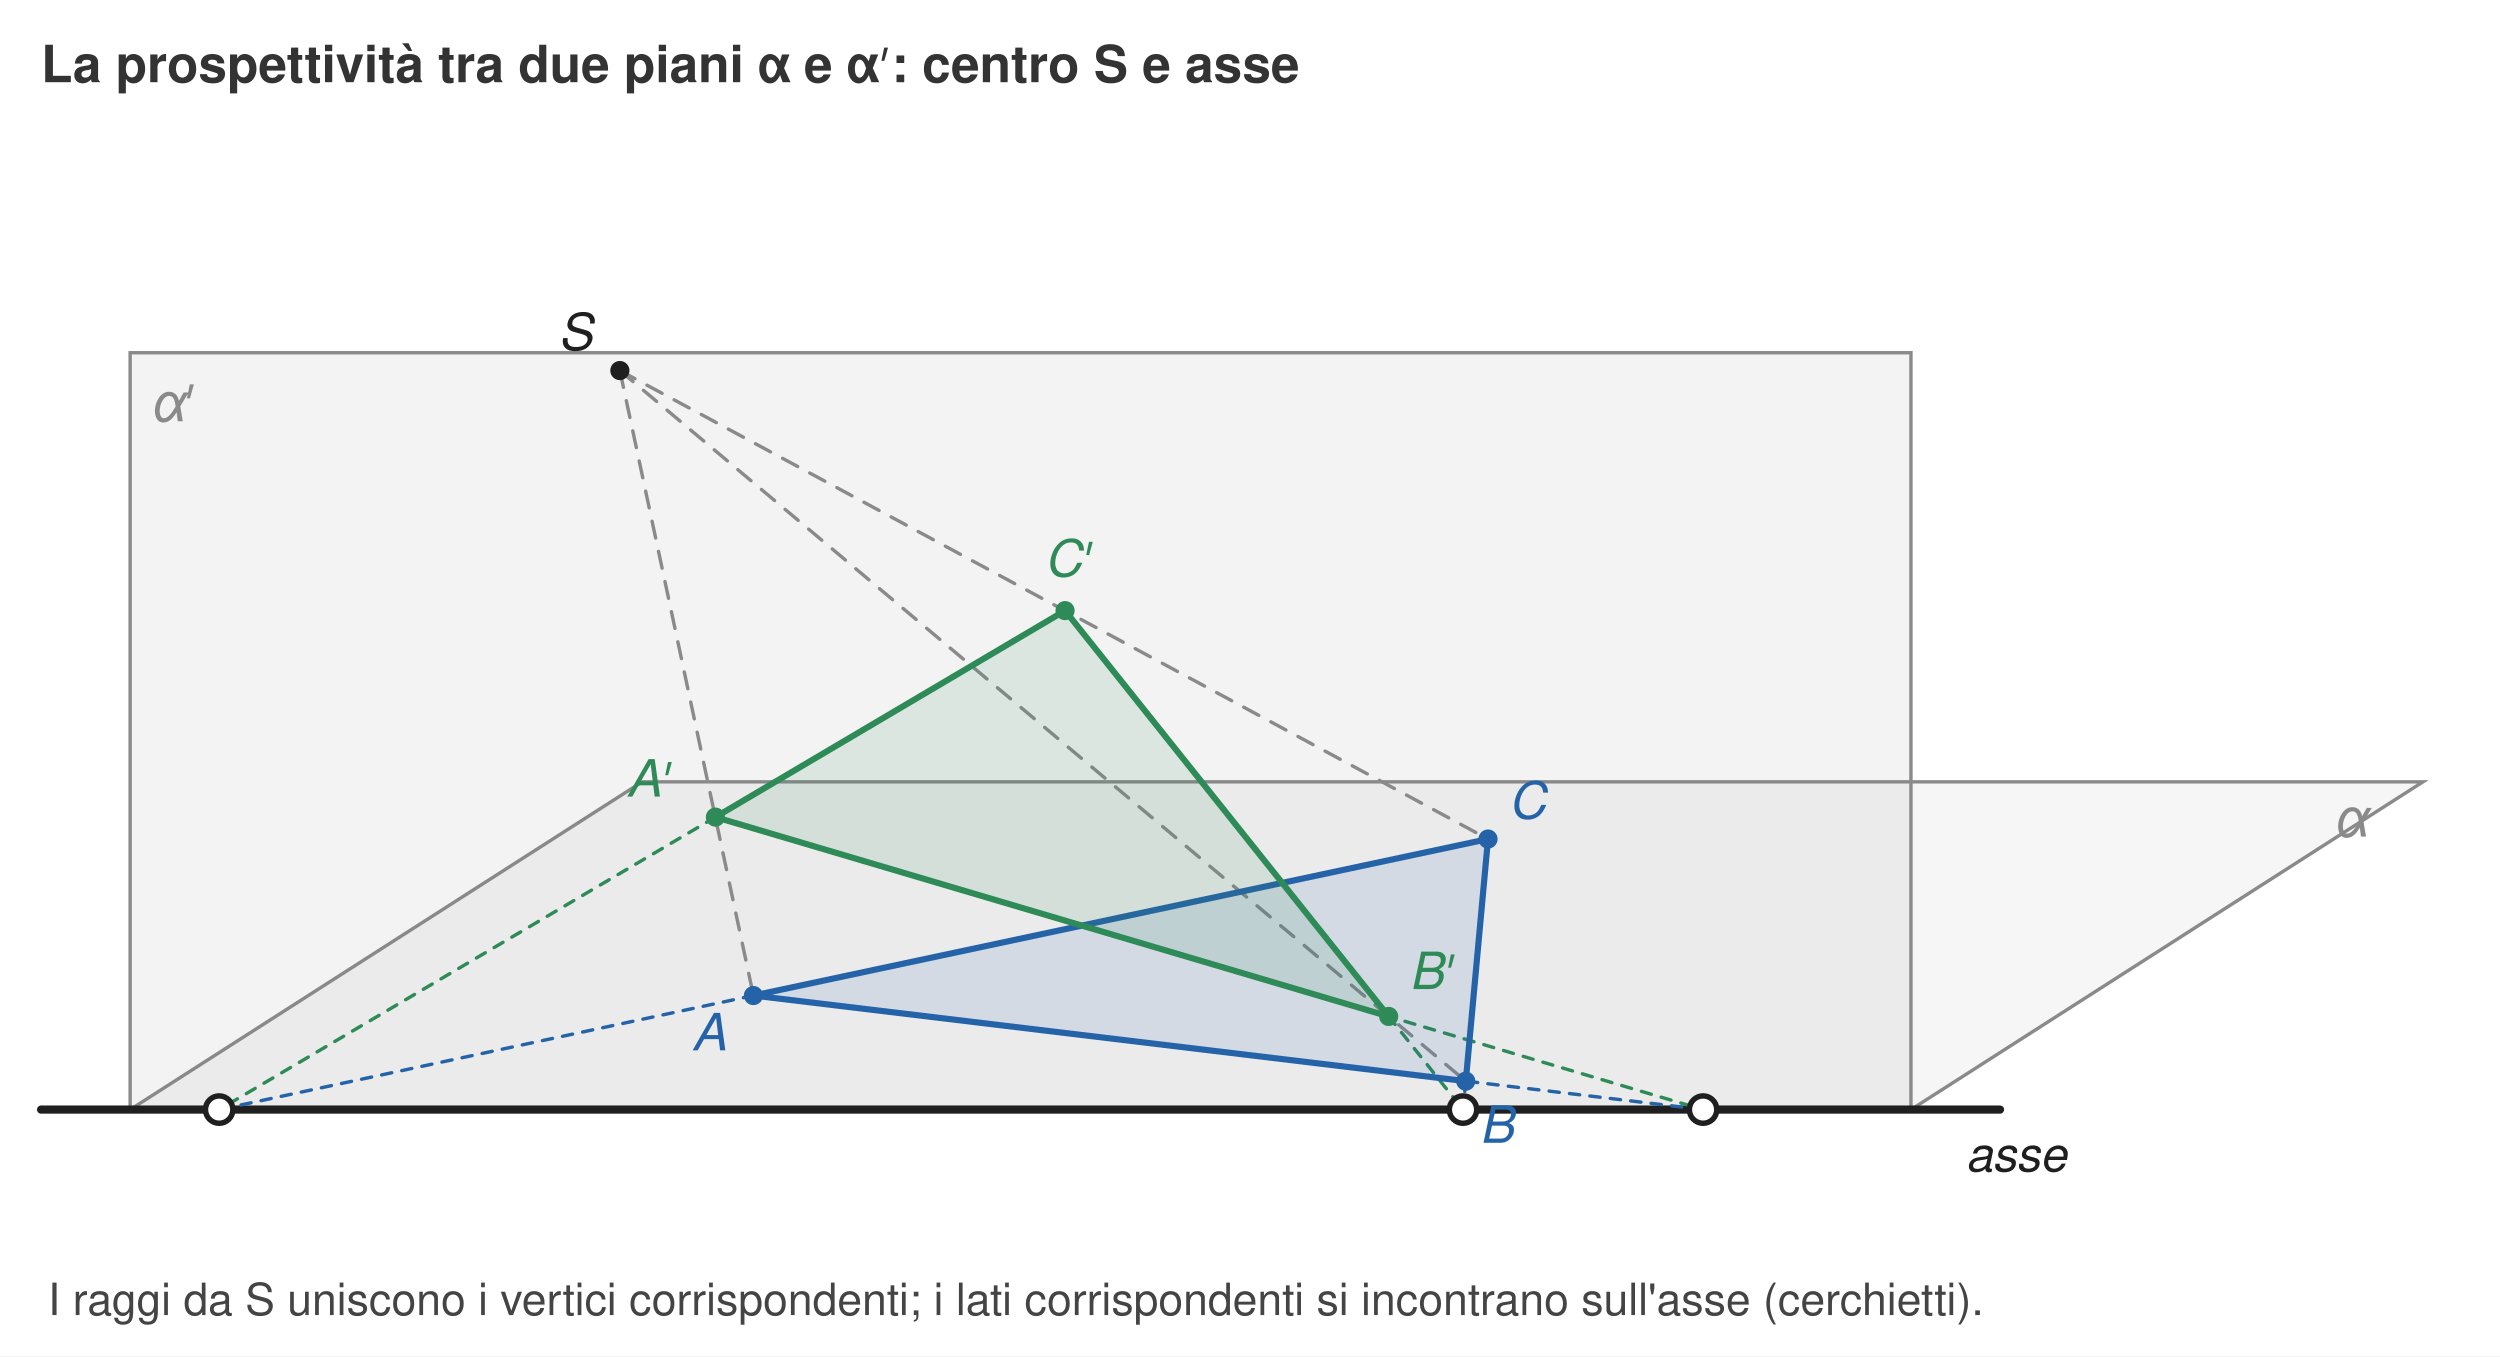
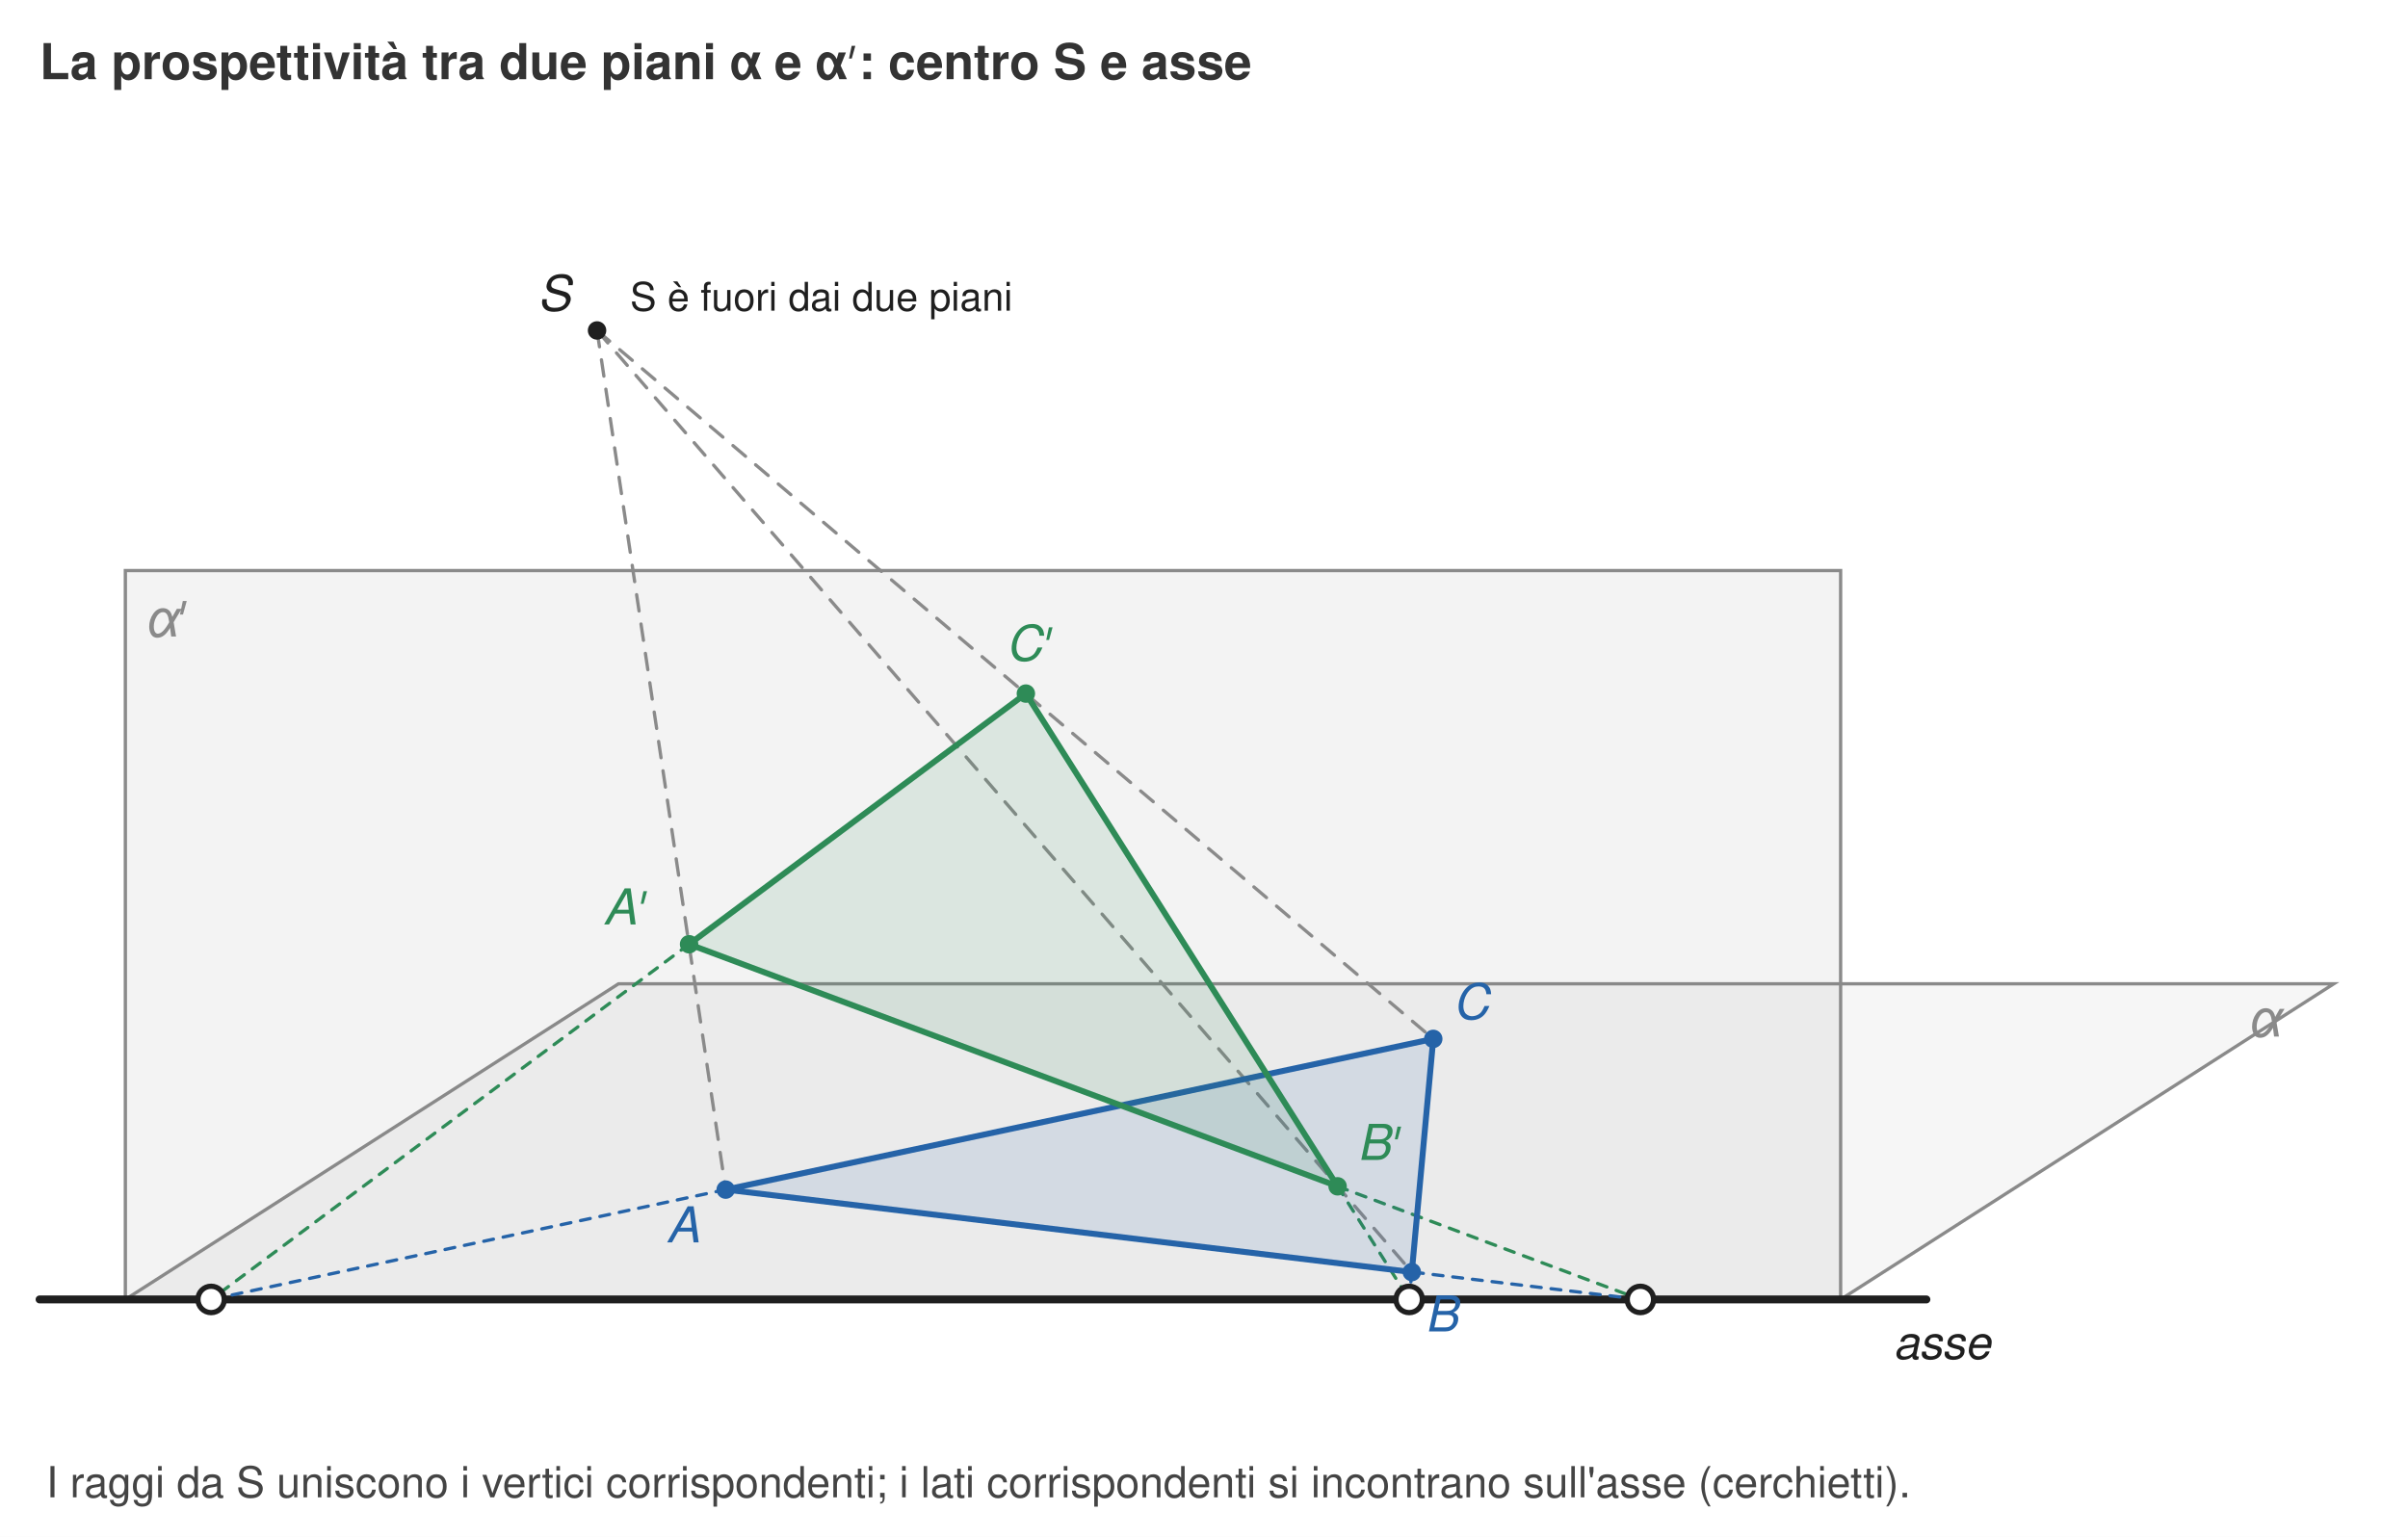
- <svg xmlns="http://www.w3.org/2000/svg" viewBox="0 0 730 396" width="730" height="396">
+ <svg xmlns="http://www.w3.org/2000/svg" viewBox="0 0 730 466" width="730" height="466">
  <rect width="100%" height="100%" fill="#ffffff" />
  <text x="12" y="24" font-family="Helvetica, Arial, sans-serif" font-size="15" font-weight="bold" fill="#333">La prospettività tra due piani α e α′: centro S e asse</text>
  <g transform="translate(0,36)">
-     <polygon points="38.0,288.0 558.0,288.0 707.5,192.3 187.5,192.3" fill="#8a8a8a" fill-opacity="0.08" stroke="#8a8a8a" stroke-width="1" />
-     <polygon points="38.0,288.0 558.0,288.0 558.0,67.0 38.0,67.0" fill="#8a8a8a" fill-opacity="0.1" stroke="#8a8a8a" stroke-width="1" />
-     <text x="681.5" y="208.3" font-family="Helvetica, Arial, sans-serif" font-size="16" fill="#8a8a8a" font-style="italic">α</text>
-     <text x="44.0" y="87.0" font-family="Helvetica, Arial, sans-serif" font-size="16" fill="#8a8a8a" font-style="italic">α′</text>
-     <line x1="12.0" y1="288.0" x2="584.0" y2="288.0" stroke="#1f1f1f" stroke-width="2.4" stroke-linecap="round" />
-     <text x="574.0" y="306.0" font-family="Helvetica, Arial, sans-serif" font-size="14" fill="#1f1f1f" font-style="italic">asse</text>
-     <line x1="181.0" y1="72.2" x2="220.0" y2="254.7" stroke="#8a8a8a" stroke-width="1" stroke-dasharray="5,4" stroke-linecap="round" />
-     <line x1="181.0" y1="72.2" x2="428.0" y2="279.7" stroke="#8a8a8a" stroke-width="1" stroke-dasharray="5,4" stroke-linecap="round" />
-     <line x1="181.0" y1="72.2" x2="434.5" y2="209.0" stroke="#8a8a8a" stroke-width="1" stroke-dasharray="5,4" stroke-linecap="round" />
-     <line x1="220.0" y1="254.7" x2="64.0" y2="288.0" stroke="#2563a8" stroke-width="1" stroke-dasharray="3,3" stroke-linecap="round" />
-     <line x1="208.9" y1="202.6" x2="64.0" y2="288.0" stroke="#2e8b57" stroke-width="1" stroke-dasharray="3,3" stroke-linecap="round" />
-     <circle cx="64.0" cy="288.0" r="4" fill="#ffffff" stroke="#1f1f1f" stroke-width="1.6" />
-     <line x1="428.0" y1="279.7" x2="427.2" y2="288.0" stroke="#2563a8" stroke-width="1" stroke-dasharray="3,3" stroke-linecap="round" />
-     <line x1="405.5" y1="260.8" x2="427.2" y2="288.0" stroke="#2e8b57" stroke-width="1" stroke-dasharray="3,3" stroke-linecap="round" />
-     <circle cx="427.2" cy="288.0" r="4" fill="#ffffff" stroke="#1f1f1f" stroke-width="1.6" />
-     <line x1="220.0" y1="254.7" x2="497.3" y2="288.0" stroke="#2563a8" stroke-width="1" stroke-dasharray="3,3" stroke-linecap="round" />
-     <line x1="208.9" y1="202.6" x2="497.3" y2="288.0" stroke="#2e8b57" stroke-width="1" stroke-dasharray="3,3" stroke-linecap="round" />
-     <circle cx="497.3" cy="288.0" r="4" fill="#ffffff" stroke="#1f1f1f" stroke-width="1.6" />
-     <polygon points="220.0,254.7 428.0,279.7 434.5,209.0" fill="#2563a8" fill-opacity="0.12" stroke="#2563a8" stroke-width="1.8" />
-     <polygon points="208.9,202.6 405.5,260.8 311.0,142.3" fill="#2e8b57" fill-opacity="0.12" stroke="#2e8b57" stroke-width="1.8" />
-     <circle cx="220.0" cy="254.7" r="2.8" fill="#2563a8" />
-     <text x="202.0" y="270.7" font-family="Helvetica, Arial, sans-serif" font-size="15" fill="#2563a8" font-style="italic">A</text>
-     <circle cx="428.0" cy="279.7" r="2.8" fill="#2563a8" />
-     <text x="432.0" y="297.7" font-family="Helvetica, Arial, sans-serif" font-size="15" fill="#2563a8" font-style="italic">B</text>
-     <circle cx="434.5" cy="209.0" r="2.8" fill="#2563a8" />
-     <text x="440.5" y="203.0" font-family="Helvetica, Arial, sans-serif" font-size="15" fill="#2563a8" font-style="italic">C</text>
-     <circle cx="208.9" cy="202.6" r="2.8" fill="#2e8b57" />
-     <text x="182.9" y="196.6" font-family="Helvetica, Arial, sans-serif" font-size="15" fill="#2e8b57" font-style="italic">A′</text>
-     <circle cx="405.5" cy="260.8" r="2.8" fill="#2e8b57" />
-     <text x="411.5" y="252.8" font-family="Helvetica, Arial, sans-serif" font-size="15" fill="#2e8b57" font-style="italic">B′</text>
-     <circle cx="311.0" cy="142.3" r="2.8" fill="#2e8b57" />
-     <text x="305.0" y="132.3" font-family="Helvetica, Arial, sans-serif" font-size="15" fill="#2e8b57" font-style="italic">C′</text>
-     <circle cx="181.0" cy="72.2" r="2.8" fill="#1f1f1f" />
-     <text x="163.0" y="66.2" font-family="Helvetica, Arial, sans-serif" font-size="15" fill="#1f1f1f" font-style="italic">S</text>
-     <text x="14" y="348" font-family="Helvetica, Arial, sans-serif" font-size="13" fill="#444">I raggi da S uniscono i vertici corrispondenti; i lati corrispondenti si incontrano sull'asse (cerchietti).</text>
+     <polygon points="38.0,358.0 558.0,358.0 707.5,262.3 187.5,262.3" fill="#8a8a8a" fill-opacity="0.08" stroke="#8a8a8a" stroke-width="1" />
+     <polygon points="38.0,358.0 558.0,358.0 558.0,137.0 38.0,137.0" fill="#8a8a8a" fill-opacity="0.1" stroke="#8a8a8a" stroke-width="1" />
+     <text x="681.5" y="278.3" font-family="Helvetica, Arial, sans-serif" font-size="16" fill="#8a8a8a" font-style="italic">α</text>
+     <text x="44.0" y="157.0" font-family="Helvetica, Arial, sans-serif" font-size="16" fill="#8a8a8a" font-style="italic">α′</text>
+     <line x1="12.0" y1="358.0" x2="584.0" y2="358.0" stroke="#1f1f1f" stroke-width="2.4" stroke-linecap="round" />
+     <text x="574.0" y="376.0" font-family="Helvetica, Arial, sans-serif" font-size="14" fill="#1f1f1f" font-style="italic">asse</text>
+     <line x1="181.0" y1="64.2" x2="220.0" y2="324.7" stroke="#8a8a8a" stroke-width="1" stroke-dasharray="5,4" stroke-linecap="round" />
+     <line x1="181.0" y1="64.2" x2="428.0" y2="349.7" stroke="#8a8a8a" stroke-width="1" stroke-dasharray="5,4" stroke-linecap="round" />
+     <line x1="181.0" y1="64.2" x2="434.5" y2="279.0" stroke="#8a8a8a" stroke-width="1" stroke-dasharray="5,4" stroke-linecap="round" />
+     <line x1="220.0" y1="324.7" x2="64.0" y2="358.0" stroke="#2563a8" stroke-width="1" stroke-dasharray="3,3" stroke-linecap="round" />
+     <line x1="208.9" y1="250.3" x2="64.0" y2="358.0" stroke="#2e8b57" stroke-width="1" stroke-dasharray="3,3" stroke-linecap="round" />
+     <circle cx="64.0" cy="358.0" r="4" fill="#ffffff" stroke="#1f1f1f" stroke-width="1.6" />
+     <line x1="428.0" y1="349.7" x2="427.2" y2="358.0" stroke="#2563a8" stroke-width="1" stroke-dasharray="3,3" stroke-linecap="round" />
+     <line x1="405.5" y1="323.7" x2="427.2" y2="358.0" stroke="#2e8b57" stroke-width="1" stroke-dasharray="3,3" stroke-linecap="round" />
+     <circle cx="427.2" cy="358.0" r="4" fill="#ffffff" stroke="#1f1f1f" stroke-width="1.6" />
+     <line x1="220.0" y1="324.7" x2="497.3" y2="358.0" stroke="#2563a8" stroke-width="1" stroke-dasharray="3,3" stroke-linecap="round" />
+     <line x1="208.9" y1="250.3" x2="497.3" y2="358.0" stroke="#2e8b57" stroke-width="1" stroke-dasharray="3,3" stroke-linecap="round" />
+     <circle cx="497.3" cy="358.0" r="4" fill="#ffffff" stroke="#1f1f1f" stroke-width="1.6" />
+     <polygon points="220.0,324.7 428.0,349.7 434.5,279.0" fill="#2563a8" fill-opacity="0.12" stroke="#2563a8" stroke-width="1.8" />
+     <polygon points="208.9,250.3 405.5,323.7 311.0,174.3" fill="#2e8b57" fill-opacity="0.12" stroke="#2e8b57" stroke-width="1.8" />
+     <circle cx="220.0" cy="324.7" r="2.8" fill="#2563a8" />
+     <text x="202.0" y="340.7" font-family="Helvetica, Arial, sans-serif" font-size="15" fill="#2563a8" font-style="italic">A</text>
+     <circle cx="428.0" cy="349.7" r="2.8" fill="#2563a8" />
+     <text x="432.0" y="367.7" font-family="Helvetica, Arial, sans-serif" font-size="15" fill="#2563a8" font-style="italic">B</text>
+     <circle cx="434.5" cy="279.0" r="2.8" fill="#2563a8" />
+     <text x="440.5" y="273.0" font-family="Helvetica, Arial, sans-serif" font-size="15" fill="#2563a8" font-style="italic">C</text>
+     <circle cx="208.9" cy="250.3" r="2.8" fill="#2e8b57" />
+     <text x="182.9" y="244.3" font-family="Helvetica, Arial, sans-serif" font-size="15" fill="#2e8b57" font-style="italic">A′</text>
+     <circle cx="405.5" cy="323.7" r="2.8" fill="#2e8b57" />
+     <text x="411.5" y="315.7" font-family="Helvetica, Arial, sans-serif" font-size="15" fill="#2e8b57" font-style="italic">B′</text>
+     <circle cx="311.0" cy="174.3" r="2.8" fill="#2e8b57" />
+     <text x="305.0" y="164.3" font-family="Helvetica, Arial, sans-serif" font-size="15" fill="#2e8b57" font-style="italic">C′</text>
+     <circle cx="181.0" cy="64.2" r="2.8" fill="#1f1f1f" />
+     <text x="163.0" y="58.2" font-family="Helvetica, Arial, sans-serif" font-size="15" fill="#1f1f1f" font-style="italic">S</text>
+     <text x="191.0" y="58.2" font-family="Helvetica, Arial, sans-serif" font-size="12" fill="#1f1f1f">S è fuori dai due piani</text>
+     <text x="14" y="418" font-family="Helvetica, Arial, sans-serif" font-size="13" fill="#444">I raggi da S uniscono i vertici corrispondenti; i lati corrispondenti si incontrano sull'asse (cerchietti).</text>
  </g>
</svg>
